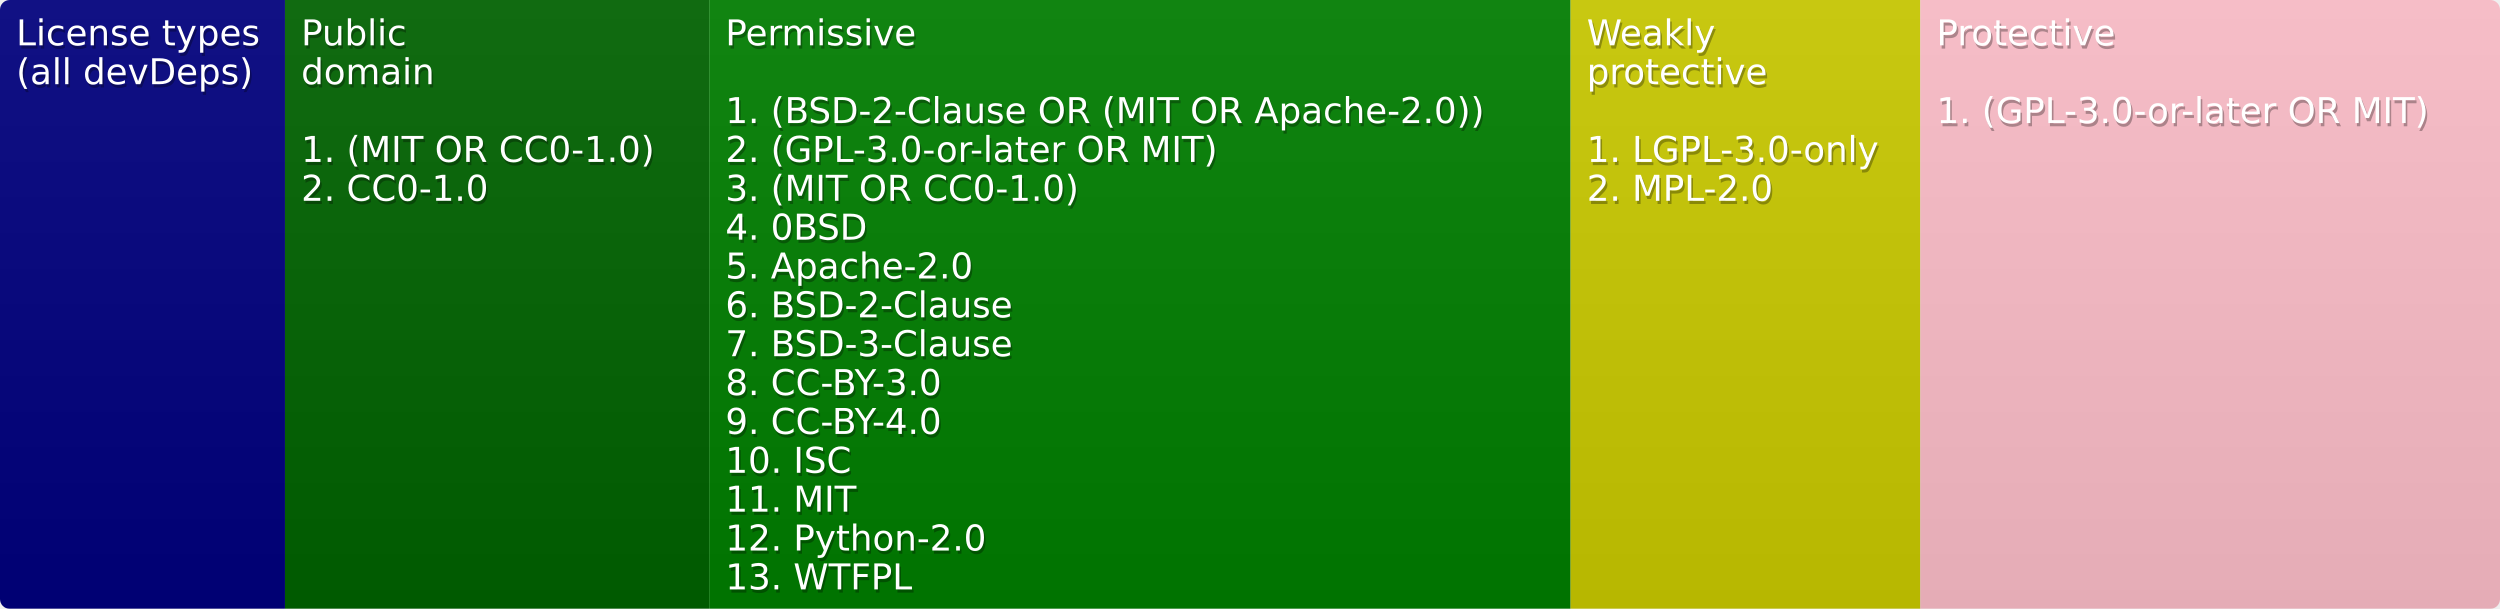
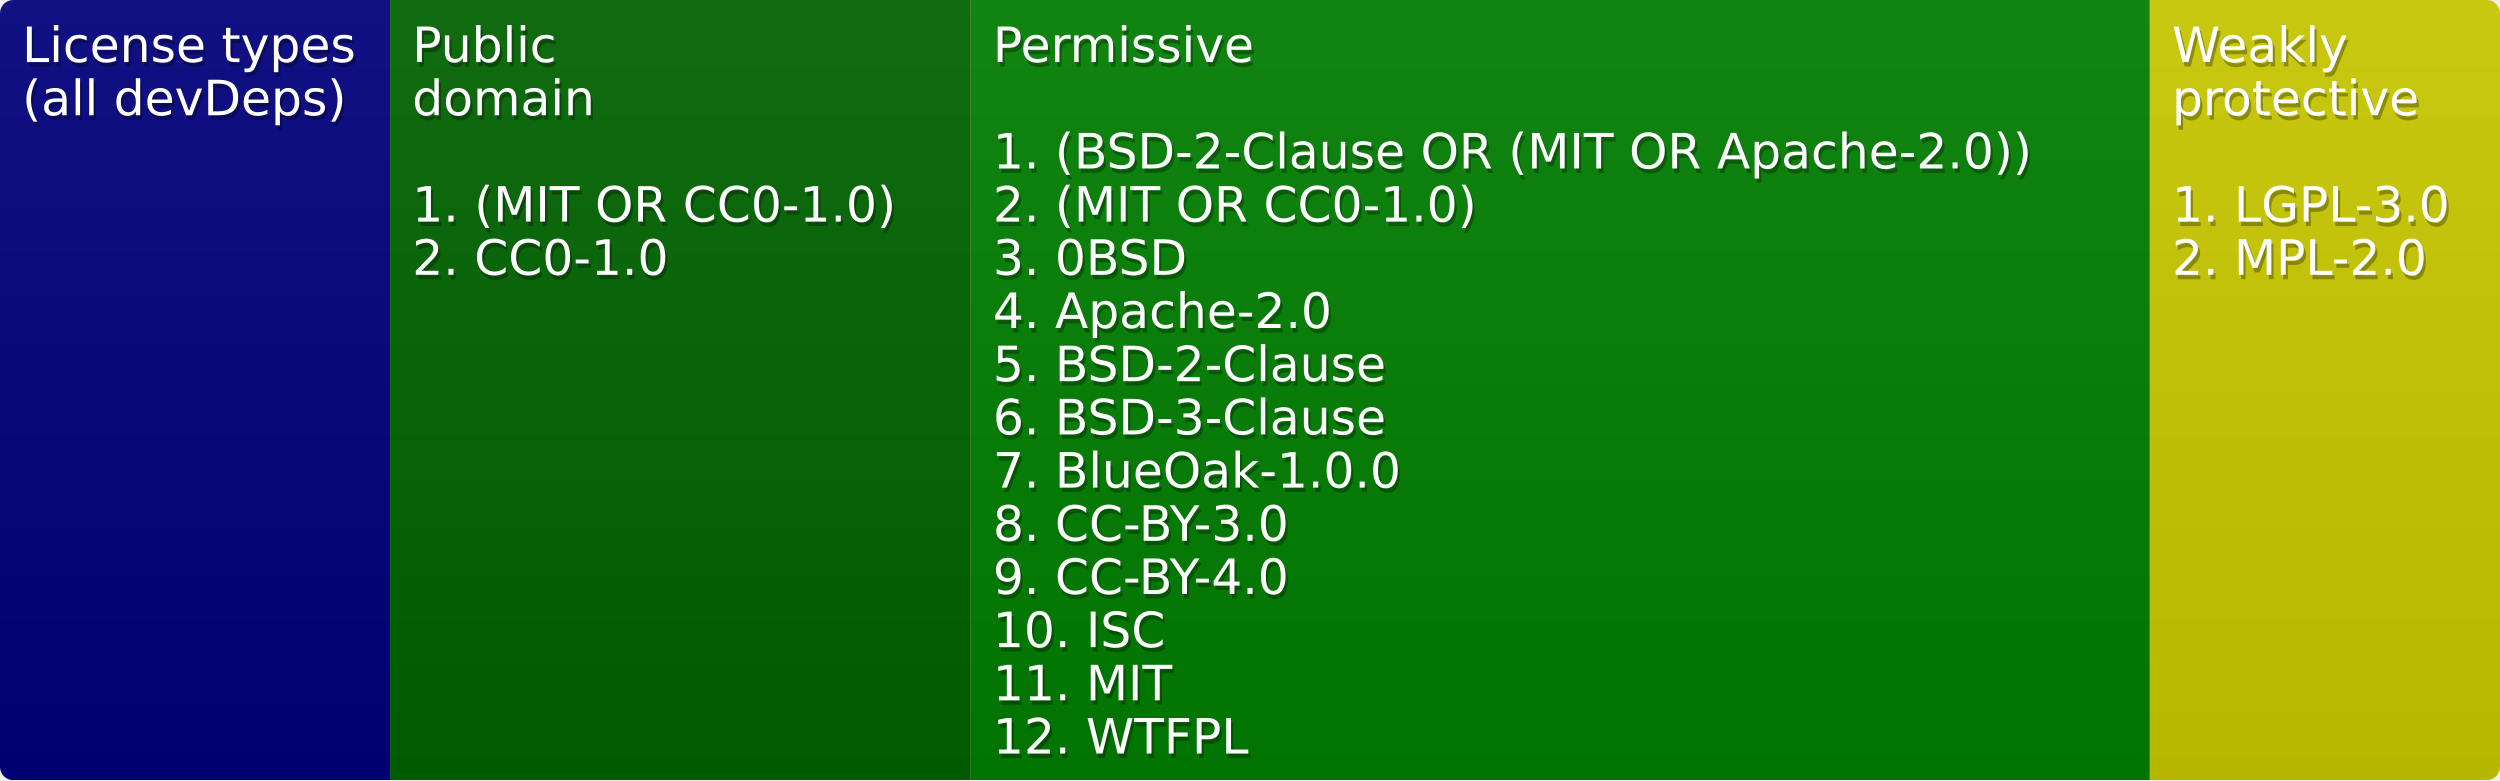
- <svg xmlns="http://www.w3.org/2000/svg" width="772" height="188">
+ <svg xmlns="http://www.w3.org/2000/svg" width="564" height="176">
  <defs>
    <style>text{font-size:11px;font-family:Verdana,DejaVu Sans,Geneva,sans-serif}text.shadow{fill:#010101;fill-opacity:.3}text.high{fill:#fff}</style>
    <linearGradient id="smooth" x2="0" y2="100%">
      <stop offset="0" stop-color="#aaa" stop-opacity=".1" />
      <stop offset="1" stop-opacity=".1" />
    </linearGradient>
    <mask id="round">
      <rect width="100%" height="100%" rx="3" fill="#fff" />
    </mask>
  </defs>
  <g id="bg" mask="url(#round)">
-     <path fill="navy" d="M0 0h88v188H0z" />
-     <path fill="#006400" d="M88 0h131v188H88z" />
-     <path fill="green" d="M219 0h266v188H219z" />
-     <path fill="#cc0" d="M485 0h108v188H485z" />
-     <path fill="pink" d="M593 0h179v188H593z" />
-     <path fill="url(#smooth)" d="M0 0h772v188H0z" />
+     <path fill="navy" d="M0 0h88v176H0z" />
+     <path fill="#006400" d="M88 0h131v176H88z" />
+     <path fill="green" d="M219 0h266v176H219z" />
+     <path fill="#cc0" d="M485 0h79v176h-79z" />
+     <path fill="url(#smooth)" d="M0 0h564v176H0z" />
  </g>
  <g id="fg">
    <text class="shadow" x="5.5" y="15">License types</text>
    <text class="high" x="5" y="14">License types</text>
    <text class="shadow" x="5.5" y="27">(all devDeps)</text>
    <text class="high" x="5" y="26">(all devDeps)</text>
    <text class="shadow" x="93.5" y="15">Public</text>
    <text class="high" x="93" y="14">Public</text>
    <text class="shadow" x="93.5" y="27">domain</text>
    <text class="high" x="93" y="26">domain</text>
    <text class="shadow" x="93.5" y="51">1. (MIT OR CC0-1.0)</text>
    <text class="high" x="93" y="50">1. (MIT OR CC0-1.0)</text>
    <text class="shadow" x="93.5" y="63">2. CC0-1.0</text>
    <text class="high" x="93" y="62">2. CC0-1.0</text>
    <text class="shadow" x="224.5" y="15">Permissive</text>
    <text class="high" x="224" y="14">Permissive</text>
    <text class="shadow" x="224.5" y="39">1. (BSD-2-Clause OR (MIT OR Apache-2.0))</text>
    <text class="high" x="224" y="38">1. (BSD-2-Clause OR (MIT OR Apache-2.0))</text>
-     <text class="shadow" x="224.5" y="51">2. (GPL-3.0-or-later OR MIT)</text>
-     <text class="high" x="224" y="50">2. (GPL-3.0-or-later OR MIT)</text>
-     <text class="shadow" x="224.5" y="63">3. (MIT OR CC0-1.0)</text>
-     <text class="high" x="224" y="62">3. (MIT OR CC0-1.0)</text>
-     <text class="shadow" x="224.5" y="75">4. 0BSD</text>
-     <text class="high" x="224" y="74">4. 0BSD</text>
-     <text class="shadow" x="224.5" y="87">5. Apache-2.0</text>
-     <text class="high" x="224" y="86">5. Apache-2.0</text>
-     <text class="shadow" x="224.5" y="99">6. BSD-2-Clause</text>
-     <text class="high" x="224" y="98">6. BSD-2-Clause</text>
-     <text class="shadow" x="224.5" y="111">7. BSD-3-Clause</text>
-     <text class="high" x="224" y="110">7. BSD-3-Clause</text>
+     <text class="shadow" x="224.5" y="51">2. (MIT OR CC0-1.0)</text>
+     <text class="high" x="224" y="50">2. (MIT OR CC0-1.0)</text>
+     <text class="shadow" x="224.5" y="63">3. 0BSD</text>
+     <text class="high" x="224" y="62">3. 0BSD</text>
+     <text class="shadow" x="224.5" y="75">4. Apache-2.0</text>
+     <text class="high" x="224" y="74">4. Apache-2.0</text>
+     <text class="shadow" x="224.5" y="87">5. BSD-2-Clause</text>
+     <text class="high" x="224" y="86">5. BSD-2-Clause</text>
+     <text class="shadow" x="224.5" y="99">6. BSD-3-Clause</text>
+     <text class="high" x="224" y="98">6. BSD-3-Clause</text>
+     <text class="shadow" x="224.5" y="111">7. BlueOak-1.0.0</text>
+     <text class="high" x="224" y="110">7. BlueOak-1.0.0</text>
    <text class="shadow" x="224.5" y="123">8. CC-BY-3.0</text>
    <text class="high" x="224" y="122">8. CC-BY-3.0</text>
    <text class="shadow" x="224.5" y="135">9. CC-BY-4.0</text>
    <text class="high" x="224" y="134">9. CC-BY-4.0</text>
    <text class="shadow" x="224.5" y="147">10. ISC</text>
    <text class="high" x="224" y="146">10. ISC</text>
    <text class="shadow" x="224.5" y="159">11. MIT</text>
    <text class="high" x="224" y="158">11. MIT</text>
-     <text class="shadow" x="224.5" y="171">12. Python-2.0</text>
-     <text class="high" x="224" y="170">12. Python-2.0</text>
-     <text class="shadow" x="224.5" y="183">13. WTFPL</text>
-     <text class="high" x="224" y="182">13. WTFPL</text>
+     <text class="shadow" x="224.5" y="171">12. WTFPL</text>
+     <text class="high" x="224" y="170">12. WTFPL</text>
    <text class="shadow" x="490.5" y="15">Weakly</text>
    <text class="high" x="490" y="14">Weakly</text>
    <text class="shadow" x="490.5" y="27">protective</text>
    <text class="high" x="490" y="26">protective</text>
-     <text class="shadow" x="490.5" y="51">1. LGPL-3.0-only</text>
-     <text class="high" x="490" y="50">1. LGPL-3.0-only</text>
+     <text class="shadow" x="490.5" y="51">1. LGPL-3.0</text>
+     <text class="high" x="490" y="50">1. LGPL-3.0</text>
    <text class="shadow" x="490.5" y="63">2. MPL-2.0</text>
    <text class="high" x="490" y="62">2. MPL-2.0</text>
-     <text class="shadow" x="598.5" y="15">Protective</text>
-     <text class="high" x="598" y="14">Protective</text>
-     <text class="shadow" x="598.5" y="39">1. (GPL-3.0-or-later OR MIT)</text>
-     <text class="high" x="598" y="38">1. (GPL-3.0-or-later OR MIT)</text>
  </g>
</svg>
